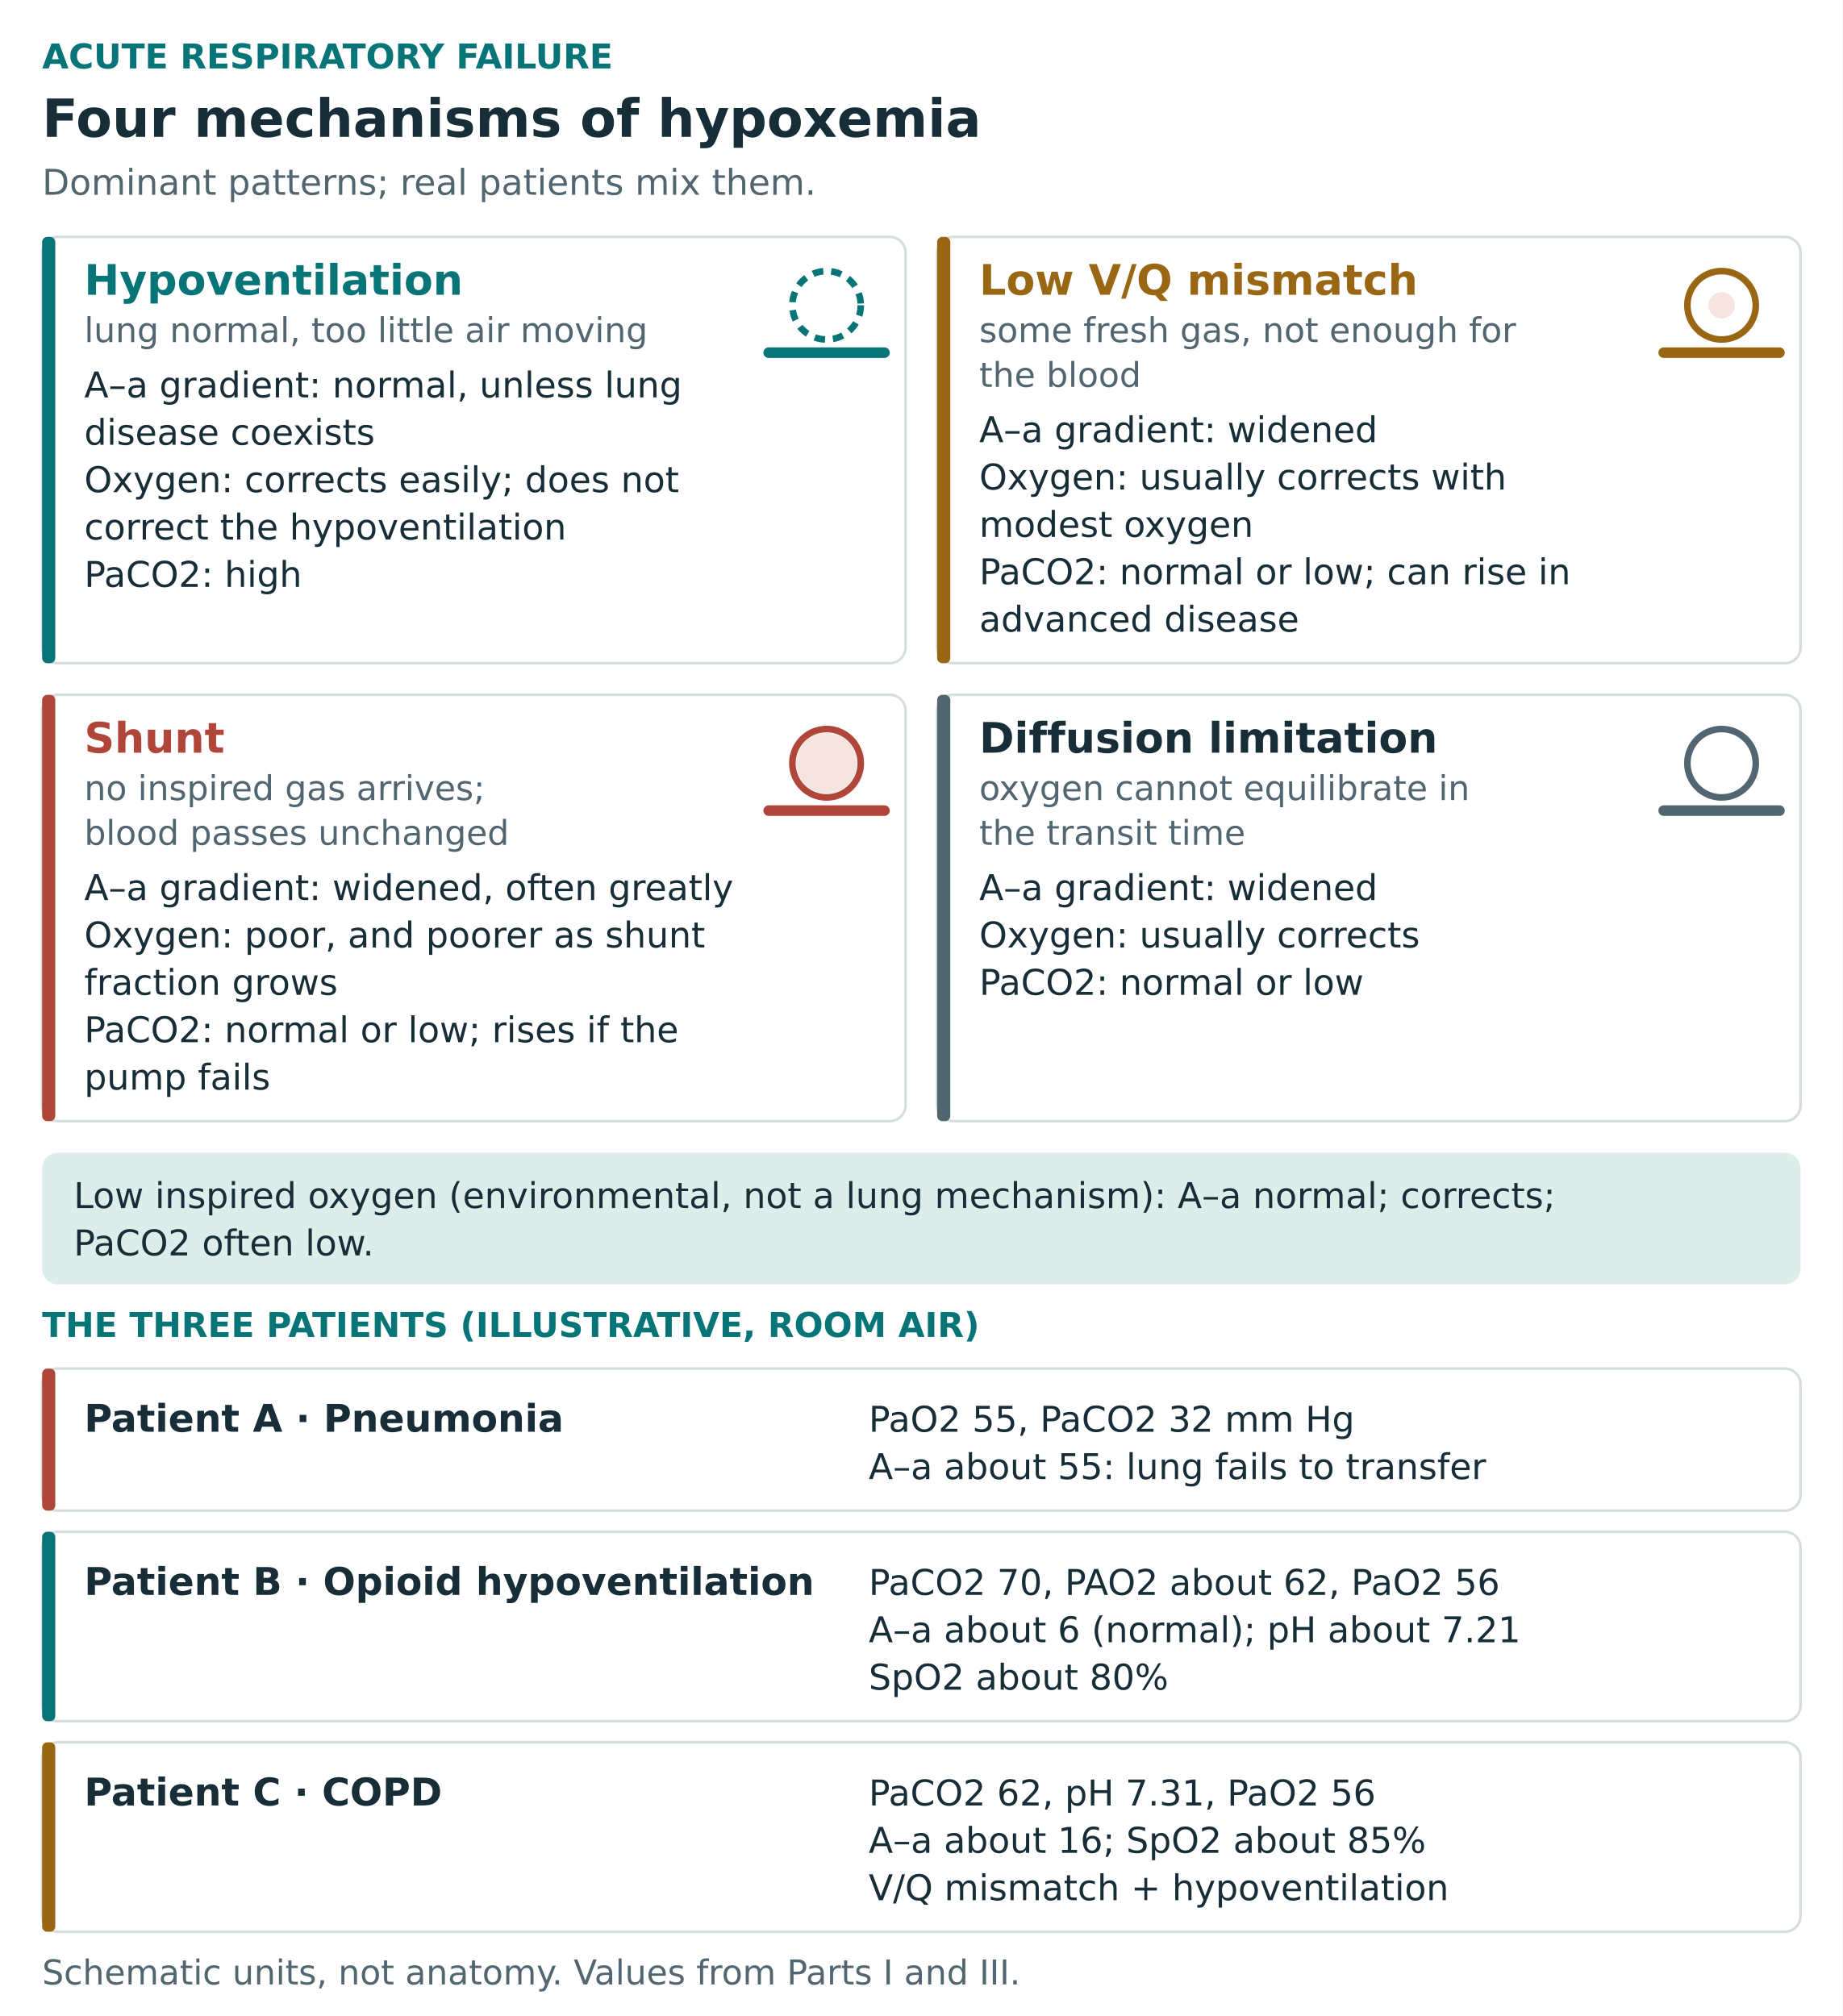
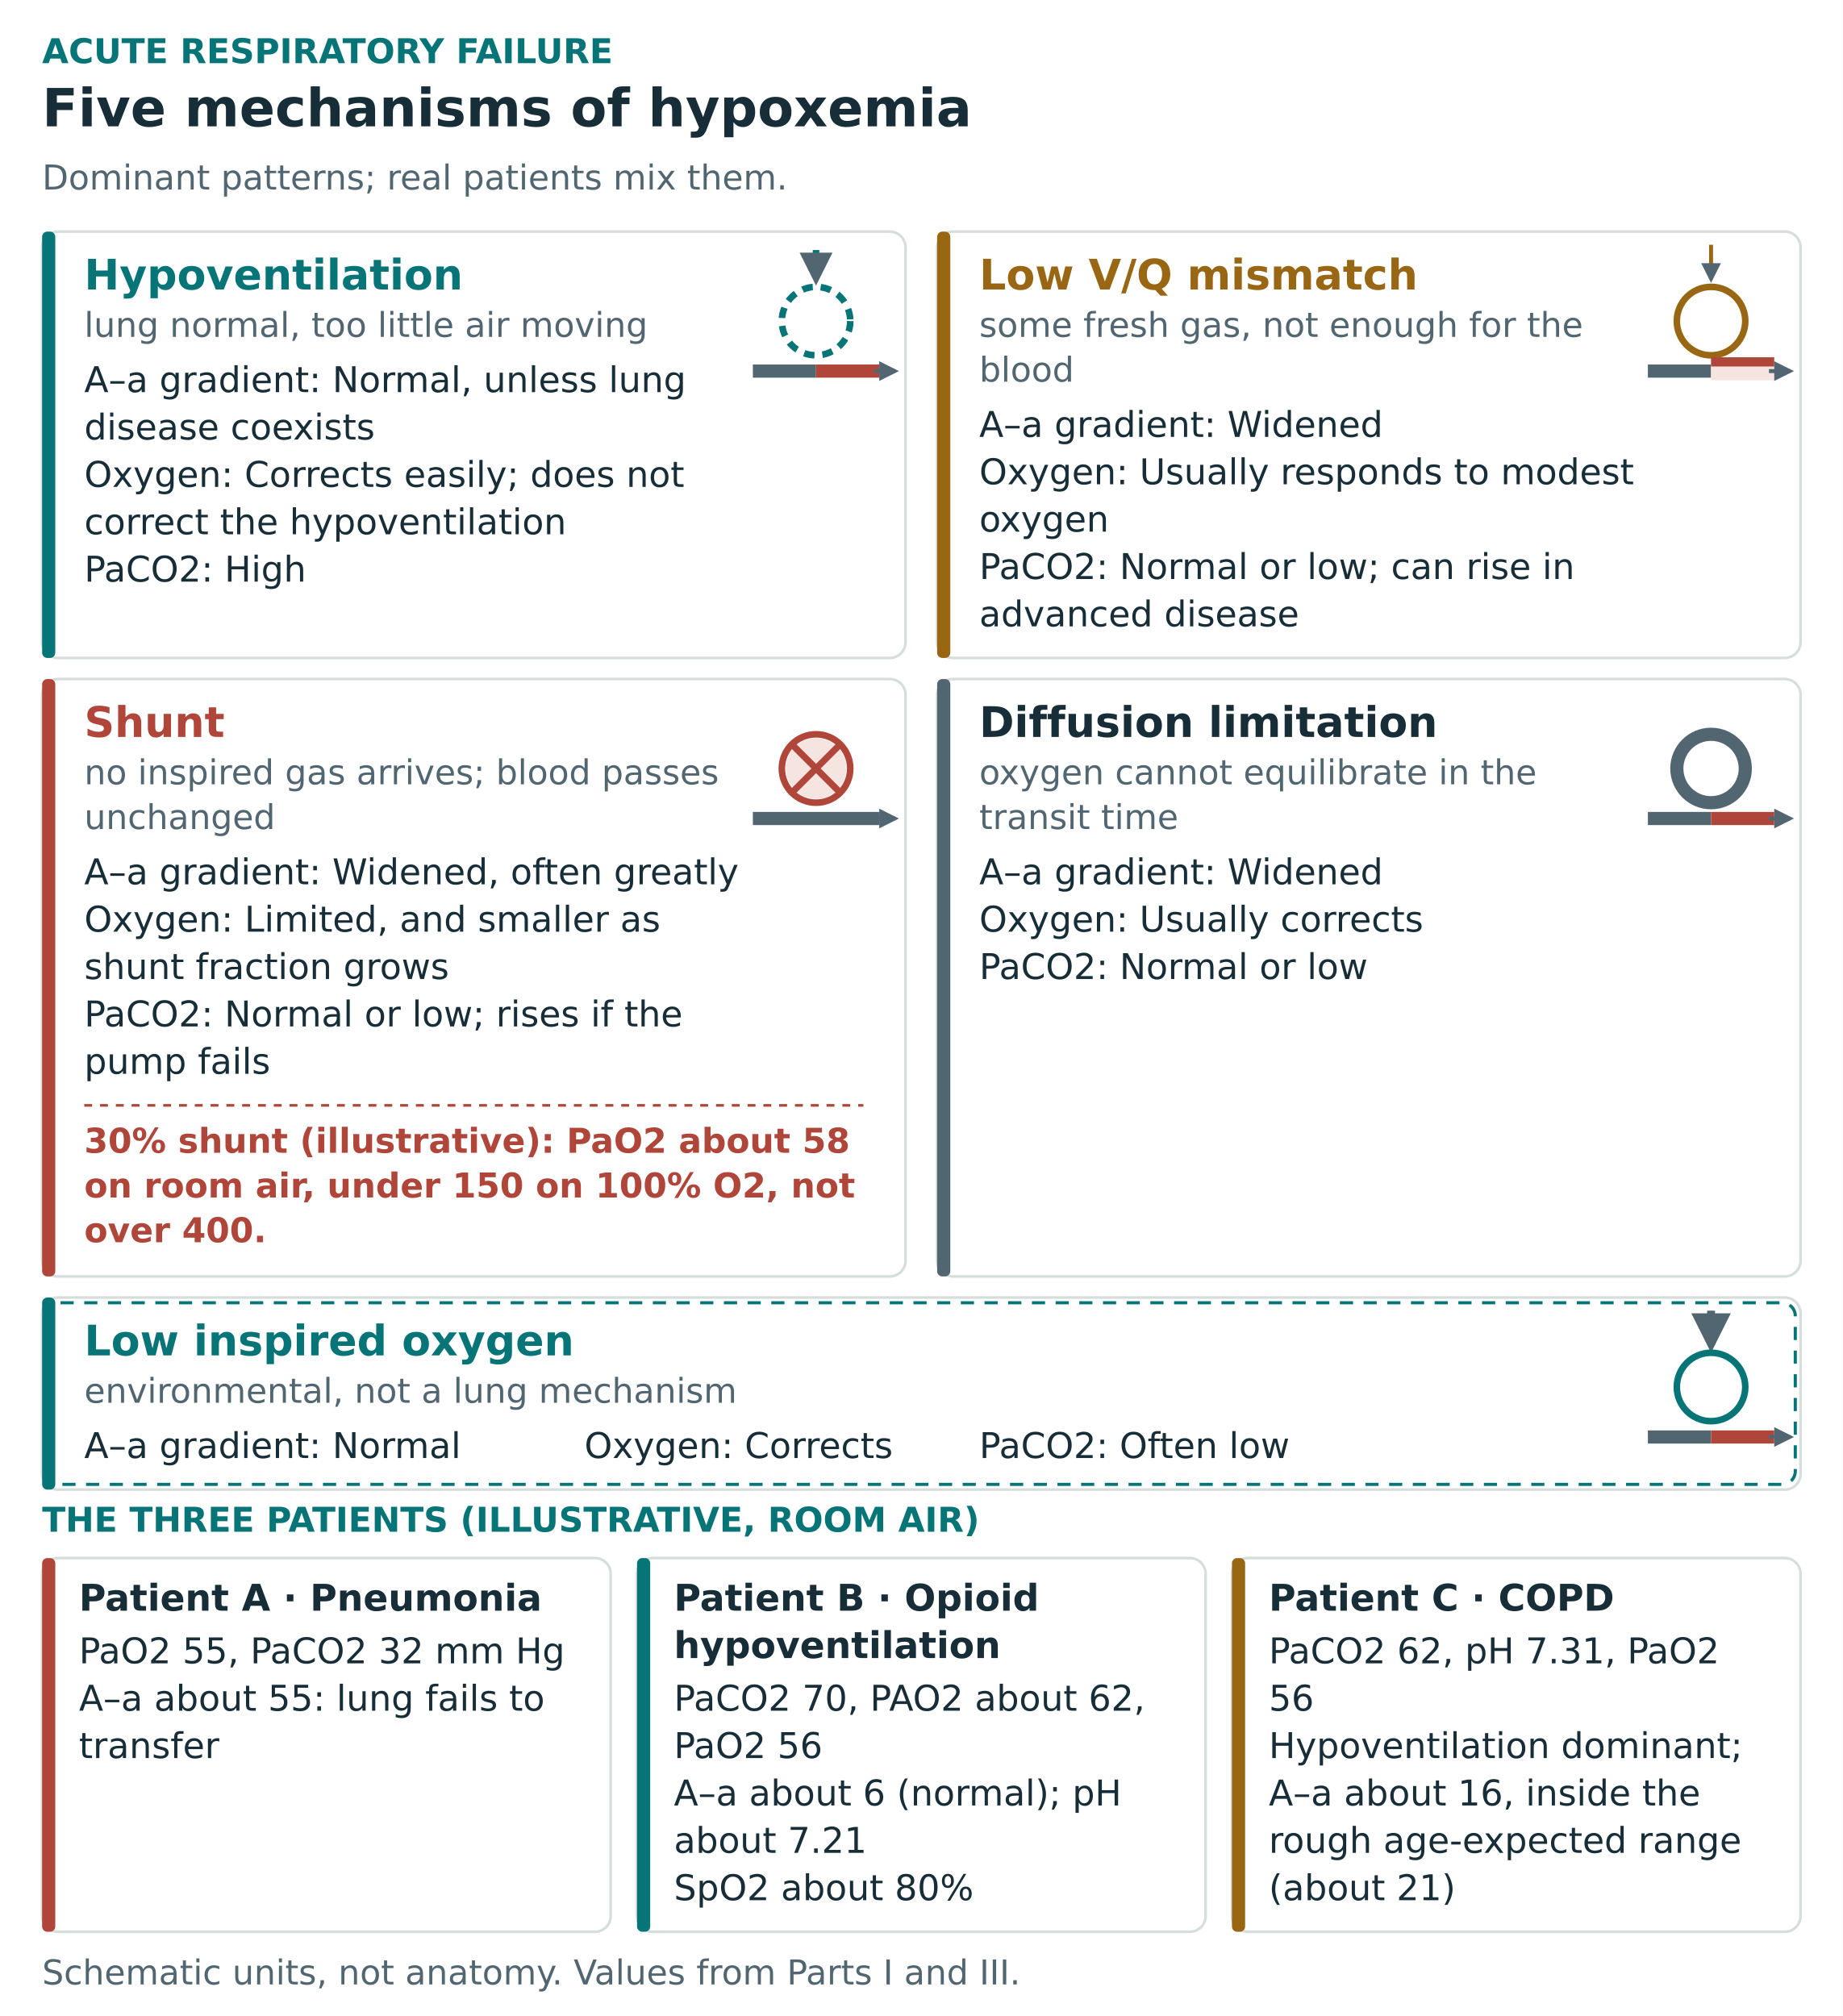
<svg xmlns="http://www.w3.org/2000/svg" viewBox="0 0 700 766" width="100%" role="img" aria-labelledby="rf1p-title rf1p-desc">
  <style>text{font-family:'DejaVu Sans',system-ui,sans-serif}.rf1p-t-ink{fill:#172d38}.rf1p-t-muted{fill:#526671}.rf1p-t-teal{fill:#077578}.rf1p-t-red{fill:#af4639}.rf1p-t-gold{fill:#996613}.rf1p-bg{fill:#ffffff}.rf1p-pn{fill:#ffffff;stroke:#d5dedc}.rf1p-s-teal{stroke:#077578;fill:none}.rf1p-f-teal{fill:#077578}.rf1p-s-red{stroke:#af4639;fill:none}.rf1p-f-red{fill:#af4639}.rf1p-s-gold{stroke:#996613;fill:none}.rf1p-f-gold{fill:#996613}.rf1p-s-muted{stroke:#526671;fill:none}.rf1p-f-muted{fill:#526671}.rf1p-s-rule{stroke:#d5dedc;fill:none}.rf1p-f-rule{fill:#d5dedc}.rf1p-f-tt{fill:#ddedea}.rf1p-f-rt{fill:#f5e4df}</style>
  <defs>
    <marker id="rf1p-ah" viewBox="0 0 10 10" refX="8" refY="5" markerWidth="5" markerHeight="5" orient="auto-start-reverse">
      <path class="rf1p-f-muted" d="M0,0 L10,5 L0,10 z" />
    </marker>
  </defs>
  <rect class="rf1p-bg" width="700" height="766" />
-   <text class="rf1p-t-teal" x="16" y="26" font-size="13" font-weight="600" text-anchor="start">ACUTE RESPIRATORY FAILURE</text>
-   <text class="rf1p-t-ink" x="16" y="52" font-size="20" font-weight="600" text-anchor="start">Four mechanisms of hypoxemia</text>
-   <text class="rf1p-t-muted" x="16" y="74" font-size="13.5" text-anchor="start">Dominant patterns; real patients mix them.</text>
-   <rect class="rf1p-pn" x="16.0" y="90" width="328.0" height="162" rx="6" />
-   <rect class="rf1p-f-teal" x="16.0" y="90" width="5" height="162" rx="2" />
-   <circle class="rf1p-s-teal" cx="314.0" cy="116" r="13" stroke-width="2.5" stroke-dasharray="4 3" />
-   <path class="rf1p-s-teal" d="M292.0,134 H336.0" stroke-width="4" stroke-linecap="round" />
-   <text class="rf1p-t-teal" x="32.0" y="112" font-size="16" font-weight="600" text-anchor="start">Hypoventilation</text>
-   <text class="rf1p-t-muted" x="32.0" y="130" font-size="13" text-anchor="start">lung normal, too little air moving</text>
-   <text class="rf1p-t-ink" x="32.0" y="151" font-size="13.5" text-anchor="start">A–a gradient: normal, unless lung</text>
-   <text class="rf1p-t-ink" x="32.0" y="169" font-size="13.5" text-anchor="start">disease coexists</text>
-   <text class="rf1p-t-ink" x="32.0" y="187" font-size="13.5" text-anchor="start">Oxygen: corrects easily; does not</text>
-   <text class="rf1p-t-ink" x="32.0" y="205" font-size="13.5" text-anchor="start">correct the hypoventilation</text>
-   <text class="rf1p-t-ink" x="32.0" y="223" font-size="13.5" text-anchor="start">PaCO2: high</text>
-   <rect class="rf1p-pn" x="356.0" y="90" width="328.0" height="162" rx="6" />
-   <rect class="rf1p-f-gold" x="356.0" y="90" width="5" height="162" rx="2" />
-   <circle class="rf1p-s-gold" cx="654.0" cy="116" r="13" stroke-width="2.5" />
-   <circle class="rf1p-f-rt" cx="654.0" cy="116" r="5" />
-   <path class="rf1p-s-gold" d="M632.0,134 H676.0" stroke-width="4" stroke-linecap="round" />
-   <text class="rf1p-t-gold" x="372.0" y="112" font-size="16" font-weight="600" text-anchor="start">Low V/Q mismatch</text>
-   <text class="rf1p-t-muted" x="372.0" y="130" font-size="13" text-anchor="start">some fresh gas, not enough for</text>
-   <text class="rf1p-t-muted" x="372.0" y="147" font-size="13" text-anchor="start">the blood</text>
-   <text class="rf1p-t-ink" x="372.0" y="168" font-size="13.5" text-anchor="start">A–a gradient: widened</text>
-   <text class="rf1p-t-ink" x="372.0" y="186" font-size="13.5" text-anchor="start">Oxygen: usually corrects with</text>
-   <text class="rf1p-t-ink" x="372.0" y="204" font-size="13.5" text-anchor="start">modest oxygen</text>
-   <text class="rf1p-t-ink" x="372.0" y="222" font-size="13.5" text-anchor="start">PaCO2: normal or low; can rise in</text>
-   <text class="rf1p-t-ink" x="372.0" y="240" font-size="13.5" text-anchor="start">advanced disease</text>
-   <rect class="rf1p-pn" x="16.0" y="264" width="328.0" height="162" rx="6" />
-   <rect class="rf1p-f-red" x="16.0" y="264" width="5" height="162" rx="2" />
-   <circle class="rf1p-s-red" cx="314.0" cy="290" r="13" stroke-width="2.5" />
-   <circle class="rf1p-f-rt" cx="314.0" cy="290" r="11.5" />
-   <path class="rf1p-s-red" d="M292.0,308 H336.0" stroke-width="4" stroke-linecap="round" />
-   <text class="rf1p-t-red" x="32.0" y="286" font-size="16" font-weight="600" text-anchor="start">Shunt</text>
-   <text class="rf1p-t-muted" x="32.0" y="304" font-size="13" text-anchor="start">no inspired gas arrives;</text>
-   <text class="rf1p-t-muted" x="32.0" y="321" font-size="13" text-anchor="start">blood passes unchanged</text>
-   <text class="rf1p-t-ink" x="32.0" y="342" font-size="13.5" text-anchor="start">A–a gradient: widened, often greatly</text>
-   <text class="rf1p-t-ink" x="32.0" y="360" font-size="13.5" text-anchor="start">Oxygen: poor, and poorer as shunt</text>
-   <text class="rf1p-t-ink" x="32.0" y="378" font-size="13.5" text-anchor="start">fraction grows</text>
-   <text class="rf1p-t-ink" x="32.0" y="396" font-size="13.5" text-anchor="start">PaCO2: normal or low; rises if the</text>
-   <text class="rf1p-t-ink" x="32.0" y="414" font-size="13.5" text-anchor="start">pump fails</text>
-   <rect class="rf1p-pn" x="356.0" y="264" width="328.0" height="162" rx="6" />
-   <rect class="rf1p-f-muted" x="356.0" y="264" width="5" height="162" rx="2" />
-   <circle class="rf1p-s-muted" cx="654.0" cy="290" r="13" stroke-width="2.5" />
-   <path class="rf1p-s-muted" d="M632.0,308 H676.0" stroke-width="4" stroke-linecap="round" />
-   <text class="rf1p-t-ink" x="372.0" y="286" font-size="16" font-weight="600" text-anchor="start">Diffusion limitation</text>
-   <text class="rf1p-t-muted" x="372.0" y="304" font-size="13" text-anchor="start">oxygen cannot equilibrate in</text>
-   <text class="rf1p-t-muted" x="372.0" y="321" font-size="13" text-anchor="start">the transit time</text>
-   <text class="rf1p-t-ink" x="372.0" y="342" font-size="13.5" text-anchor="start">A–a gradient: widened</text>
-   <text class="rf1p-t-ink" x="372.0" y="360" font-size="13.5" text-anchor="start">Oxygen: usually corrects</text>
-   <text class="rf1p-t-ink" x="372.0" y="378" font-size="13.5" text-anchor="start">PaCO2: normal or low</text>
-   <rect class="rf1p-f-tt" x="16" y="438" width="668" height="50" rx="6" />
-   <text class="rf1p-t-ink" x="28" y="459" font-size="13.5" text-anchor="start">Low inspired oxygen (environmental, not a lung mechanism): A–a normal; corrects;</text>
-   <text class="rf1p-t-ink" x="28" y="477" font-size="13.5" text-anchor="start">PaCO2 often low.</text>
-   <text class="rf1p-t-teal" x="16" y="508" font-size="13" font-weight="600" text-anchor="start">THE THREE PATIENTS (ILLUSTRATIVE, ROOM AIR)</text>
-   <rect class="rf1p-pn" x="16" y="520" width="668" height="54" rx="6" />
-   <rect class="rf1p-f-red" x="16" y="520" width="5" height="54" rx="2" />
-   <text class="rf1p-t-ink" x="32" y="544" font-size="14.5" font-weight="600" text-anchor="start">Patient A · Pneumonia</text>
-   <text class="rf1p-t-ink" x="330" y="544" font-size="13.5" text-anchor="start">PaO2 55, PaCO2 32 mm Hg</text>
-   <text class="rf1p-t-ink" x="330" y="562" font-size="13.5" text-anchor="start">A–a about 55: lung fails to transfer</text>
-   <rect class="rf1p-pn" x="16" y="582" width="668" height="72" rx="6" />
-   <rect class="rf1p-f-teal" x="16" y="582" width="5" height="72" rx="2" />
-   <text class="rf1p-t-ink" x="32" y="606" font-size="14.5" font-weight="600" text-anchor="start">Patient B · Opioid hypoventilation</text>
-   <text class="rf1p-t-ink" x="330" y="606" font-size="13.5" text-anchor="start">PaCO2 70, PAO2 about 62, PaO2 56</text>
-   <text class="rf1p-t-ink" x="330" y="624" font-size="13.5" text-anchor="start">A–a about 6 (normal); pH about 7.21</text>
-   <text class="rf1p-t-ink" x="330" y="642" font-size="13.5" text-anchor="start">SpO2 about 80%</text>
-   <rect class="rf1p-pn" x="16" y="662" width="668" height="72" rx="6" />
-   <rect class="rf1p-f-gold" x="16" y="662" width="5" height="72" rx="2" />
-   <text class="rf1p-t-ink" x="32" y="686" font-size="14.5" font-weight="600" text-anchor="start">Patient C · COPD</text>
-   <text class="rf1p-t-ink" x="330" y="686" font-size="13.5" text-anchor="start">PaCO2 62, pH 7.31, PaO2 56</text>
-   <text class="rf1p-t-ink" x="330" y="704" font-size="13.5" text-anchor="start">A–a about 16; SpO2 about 85%</text>
-   <text class="rf1p-t-ink" x="330" y="722" font-size="13.5" text-anchor="start">V/Q mismatch + hypoventilation</text>
+   <text class="rf1p-t-teal" x="16" y="24" font-size="13" font-weight="600" text-anchor="start">ACUTE RESPIRATORY FAILURE</text>
+   <text class="rf1p-t-ink" x="16" y="48" font-size="20" font-weight="600" text-anchor="start">Five mechanisms of hypoxemia</text>
+   <text class="rf1p-t-muted" x="16" y="72" font-size="13" text-anchor="start">Dominant patterns; real patients mix them.</text>
+   <rect class="rf1p-pn" x="16.0" y="88" width="328.0" height="162" rx="6" />
+   <rect class="rf1p-f-teal" x="16.0" y="88" width="5" height="162" rx="2" />
+   <circle class="rf1p-s-teal" cx="310.0" cy="122" r="13.0" stroke-width="2.5" stroke-dasharray="4 3" />
+   <path class="rf1p-s-teal" d="M310.0,95.0 V106.0" stroke-width="2.5" stroke-dasharray="3 3" marker-end="url(#rf1p-ah)" />
+   <path class="rf1p-s-muted" d="M286.0,141.0 H310.0" stroke-width="5" />
+   <path class="rf1p-s-red" d="M310.0,141.0 H334.0" stroke-width="5" />
+   <path class="rf1p-s-muted" d="M332.0,141.0 H340.0" stroke-width="1.5" marker-end="url(#rf1p-ah)" />
+   <text class="rf1p-t-teal" x="32.0" y="110" font-size="16" font-weight="600" text-anchor="start">Hypoventilation</text>
+   <text class="rf1p-t-muted" x="32.0" y="128" font-size="13" text-anchor="start">lung normal, too little air moving</text>
+   <text class="rf1p-t-ink" x="32.0" y="149" font-size="13.5" text-anchor="start">A–a gradient: Normal, unless lung</text>
+   <text class="rf1p-t-ink" x="32.0" y="167" font-size="13.5" text-anchor="start">disease coexists</text>
+   <text class="rf1p-t-ink" x="32.0" y="185" font-size="13.5" text-anchor="start">Oxygen: Corrects easily; does not</text>
+   <text class="rf1p-t-ink" x="32.0" y="203" font-size="13.5" text-anchor="start">correct the hypoventilation</text>
+   <text class="rf1p-t-ink" x="32.0" y="221" font-size="13.5" text-anchor="start">PaCO2: High</text>
+   <rect class="rf1p-pn" x="356.0" y="88" width="328.0" height="162" rx="6" />
+   <rect class="rf1p-f-gold" x="356.0" y="88" width="5" height="162" rx="2" />
+   <path class="rf1p-s-gold" d="M650.0,93.0 V106.0" stroke-width="1.5" marker-end="url(#rf1p-ah)" />
+   <circle class="rf1p-s-gold" cx="650.0" cy="122" r="13.0" stroke-width="2.5" />
+   <path class="rf1p-s-muted" d="M626.0,141.0 H650.0" stroke-width="5" />
+   <rect class="rf1p-f-rt" x="650.0" y="137.5" width="24.0" height="7" />
+   <path class="rf1p-s-red" d="M650.0,137.5 H674.0" stroke-width="3.5" />
+   <path class="rf1p-s-muted" d="M672.0,141.0 H680.0" stroke-width="1.5" marker-end="url(#rf1p-ah)" />
+   <text class="rf1p-t-gold" x="372.0" y="110" font-size="16" font-weight="600" text-anchor="start">Low V/Q mismatch</text>
+   <text class="rf1p-t-muted" x="372.0" y="128" font-size="13" text-anchor="start">some fresh gas, not enough for the</text>
+   <text class="rf1p-t-muted" x="372.0" y="145" font-size="13" text-anchor="start">blood</text>
+   <text class="rf1p-t-ink" x="372.0" y="166" font-size="13.5" text-anchor="start">A–a gradient: Widened</text>
+   <text class="rf1p-t-ink" x="372.0" y="184" font-size="13.5" text-anchor="start">Oxygen: Usually responds to modest</text>
+   <text class="rf1p-t-ink" x="372.0" y="202" font-size="13.5" text-anchor="start">oxygen</text>
+   <text class="rf1p-t-ink" x="372.0" y="220" font-size="13.5" text-anchor="start">PaCO2: Normal or low; can rise in</text>
+   <text class="rf1p-t-ink" x="372.0" y="238" font-size="13.5" text-anchor="start">advanced disease</text>
+   <rect class="rf1p-pn" x="16.0" y="258" width="328.0" height="227" rx="6" />
+   <rect class="rf1p-f-red" x="16.0" y="258" width="5" height="227" rx="2" />
+   <circle class="rf1p-s-red" cx="310.0" cy="292" r="13.0" stroke-width="2.5" />
+   <circle class="rf1p-f-rt" cx="310.0" cy="292" r="11.5" />
+   <path class="rf1p-s-red" d="M300.9,282.9 L319.1,301.1 M319.1,282.9 L300.9,301.1" stroke-width="2.5" stroke-linecap="round" />
+   <path class="rf1p-s-muted" d="M286.0,311.0 H334.0" stroke-width="5" />
+   <path class="rf1p-s-muted" d="M332.0,311.0 H340.0" stroke-width="1.5" marker-end="url(#rf1p-ah)" />
+   <text class="rf1p-t-red" x="32.0" y="280" font-size="16" font-weight="600" text-anchor="start">Shunt</text>
+   <text class="rf1p-t-muted" x="32.0" y="298" font-size="13" text-anchor="start">no inspired gas arrives; blood passes</text>
+   <text class="rf1p-t-muted" x="32.0" y="315" font-size="13" text-anchor="start">unchanged</text>
+   <text class="rf1p-t-ink" x="32.0" y="336" font-size="13.5" text-anchor="start">A–a gradient: Widened, often greatly</text>
+   <text class="rf1p-t-ink" x="32.0" y="354" font-size="13.5" text-anchor="start">Oxygen: Limited, and smaller as</text>
+   <text class="rf1p-t-ink" x="32.0" y="372" font-size="13.5" text-anchor="start">shunt fraction grows</text>
+   <text class="rf1p-t-ink" x="32.0" y="390" font-size="13.5" text-anchor="start">PaCO2: Normal or low; rises if the</text>
+   <text class="rf1p-t-ink" x="32.0" y="408" font-size="13.5" text-anchor="start">pump fails</text>
+   <g id="shunt-line-print" data-slot="shunt-line">
+     <path class="rf1p-s-red" d="M32.0,420 H328.0" stroke-width="1" stroke-dasharray="3 3" />
+     <text class="rf1p-t-red" x="32.0" y="438" font-size="13" font-weight="600" text-anchor="start">30% shunt (illustrative): PaO2 about 58</text>
+     <text class="rf1p-t-red" x="32.0" y="455" font-size="13" font-weight="600" text-anchor="start">on room air, under 150 on 100% O2, not</text>
+     <text class="rf1p-t-red" x="32.0" y="472" font-size="13" font-weight="600" text-anchor="start">over 400.</text>
+   </g>
+   <rect class="rf1p-pn" x="356.0" y="258" width="328.0" height="227" rx="6" />
+   <rect class="rf1p-f-muted" x="356.0" y="258" width="5" height="227" rx="2" />
+   <circle class="rf1p-s-muted" cx="650.0" cy="292" r="13.0" stroke-width="5" />
+   <path class="rf1p-s-muted" d="M626.0,311.0 H650.0" stroke-width="5" />
+   <path class="rf1p-s-red" d="M650.0,311.0 H674.0" stroke-width="5" />
+   <path class="rf1p-s-muted" d="M672.0,311.0 H680.0" stroke-width="1.5" marker-end="url(#rf1p-ah)" />
+   <text class="rf1p-t-ink" x="372.0" y="280" font-size="16" font-weight="600" text-anchor="start">Diffusion limitation</text>
+   <text class="rf1p-t-muted" x="372.0" y="298" font-size="13" text-anchor="start">oxygen cannot equilibrate in the</text>
+   <text class="rf1p-t-muted" x="372.0" y="315" font-size="13" text-anchor="start">transit time</text>
+   <text class="rf1p-t-ink" x="372.0" y="336" font-size="13.5" text-anchor="start">A–a gradient: Widened</text>
+   <text class="rf1p-t-ink" x="372.0" y="354" font-size="13.5" text-anchor="start">Oxygen: Usually corrects</text>
+   <text class="rf1p-t-ink" x="372.0" y="372" font-size="13.5" text-anchor="start">PaCO2: Normal or low</text>
+   <rect class="rf1p-pn" x="16" y="493" width="668" height="73" rx="6" />
+   <rect class="rf1p-f-teal" x="16" y="493" width="5" height="73" rx="2" />
+   <rect class="rf1p-s-teal" x="18" y="495" width="664" height="69" rx="5" stroke-dasharray="5 4" stroke-width="1.2" />
+   <path class="rf1p-s-muted" d="M650,498.0 V511.0" stroke-width="3" stroke-dasharray="2 2" marker-end="url(#rf1p-ah)" />
+   <circle class="rf1p-s-teal" cx="650" cy="527" r="13.0" stroke-width="2.5" />
+   <path class="rf1p-s-muted" d="M626.0,546.0 H650" stroke-width="5" />
+   <path class="rf1p-s-red" d="M650,546.0 H674.0" stroke-width="5" />
+   <path class="rf1p-s-muted" d="M672.0,546.0 H680.0" stroke-width="1.5" marker-end="url(#rf1p-ah)" />
+   <text class="rf1p-t-teal" x="32" y="515" font-size="16" font-weight="600" text-anchor="start">Low inspired oxygen</text>
+   <text class="rf1p-t-muted" x="32" y="533" font-size="13" text-anchor="start">environmental, not a lung mechanism</text>
+   <text class="rf1p-t-ink" x="32" y="554" font-size="13.5" text-anchor="start">A–a gradient: Normal</text>
+   <text class="rf1p-t-ink" x="222" y="554" font-size="13.5" text-anchor="start">Oxygen: Corrects</text>
+   <text class="rf1p-t-ink" x="372" y="554" font-size="13.5" text-anchor="start">PaCO2: Often low</text>
+   <text class="rf1p-t-teal" x="16" y="582" font-size="13" font-weight="600" text-anchor="start">THE THREE PATIENTS (ILLUSTRATIVE, ROOM AIR)</text>
+   <rect class="rf1p-pn" x="16.0" y="592" width="216.0" height="142" rx="6" />
+   <rect class="rf1p-f-red" x="16.0" y="592" width="5" height="142" rx="2" />
+   <text class="rf1p-t-ink" x="30.0" y="612" font-size="14" font-weight="600" text-anchor="start">Patient A · Pneumonia</text>
+   <text class="rf1p-t-ink" x="30.0" y="632" font-size="13.5" text-anchor="start">PaO2 55, PaCO2 32 mm Hg</text>
+   <text class="rf1p-t-ink" x="30.0" y="650" font-size="13.5" text-anchor="start">A–a about 55: lung fails to</text>
+   <text class="rf1p-t-ink" x="30.0" y="668" font-size="13.5" text-anchor="start">transfer</text>
+   <rect class="rf1p-pn" x="242.0" y="592" width="216.0" height="142" rx="6" />
+   <rect class="rf1p-f-teal" x="242.0" y="592" width="5" height="142" rx="2" />
+   <text class="rf1p-t-ink" x="256.0" y="612" font-size="14" font-weight="600" text-anchor="start">Patient B · Opioid</text>
+   <text class="rf1p-t-ink" x="256.0" y="630" font-size="14" font-weight="600" text-anchor="start">hypoventilation</text>
+   <text class="rf1p-t-ink" x="256.0" y="650" font-size="13.5" text-anchor="start">PaCO2 70, PAO2 about 62,</text>
+   <text class="rf1p-t-ink" x="256.0" y="668" font-size="13.5" text-anchor="start">PaO2 56</text>
+   <text class="rf1p-t-ink" x="256.0" y="686" font-size="13.5" text-anchor="start">A–a about 6 (normal); pH</text>
+   <text class="rf1p-t-ink" x="256.0" y="704" font-size="13.5" text-anchor="start">about 7.21</text>
+   <text class="rf1p-t-ink" x="256.0" y="722" font-size="13.5" text-anchor="start">SpO2 about 80%</text>
+   <rect class="rf1p-pn" x="468.0" y="592" width="216.0" height="142" rx="6" />
+   <rect class="rf1p-f-gold" x="468.0" y="592" width="5" height="142" rx="2" />
+   <text class="rf1p-t-ink" x="482.0" y="612" font-size="14" font-weight="600" text-anchor="start">Patient C · COPD</text>
+   <text class="rf1p-t-ink" x="482.0" y="632" font-size="13.5" text-anchor="start">PaCO2 62, pH 7.31, PaO2</text>
+   <text class="rf1p-t-ink" x="482.0" y="650" font-size="13.5" text-anchor="start">56</text>
+   <text class="rf1p-t-ink" x="482.0" y="668" font-size="13.5" text-anchor="start">Hypoventilation dominant;</text>
+   <text class="rf1p-t-ink" x="482.0" y="686" font-size="13.5" text-anchor="start">A–a about 16, inside the</text>
+   <text class="rf1p-t-ink" x="482.0" y="704" font-size="13.5" text-anchor="start">rough age-expected range</text>
+   <text class="rf1p-t-ink" x="482.0" y="722" font-size="13.5" text-anchor="start">(about 21)</text>
  <text class="rf1p-t-muted" x="16" y="754" font-size="13" text-anchor="start">Schematic units, not anatomy. Values from Parts I and III.</text>
</svg>
